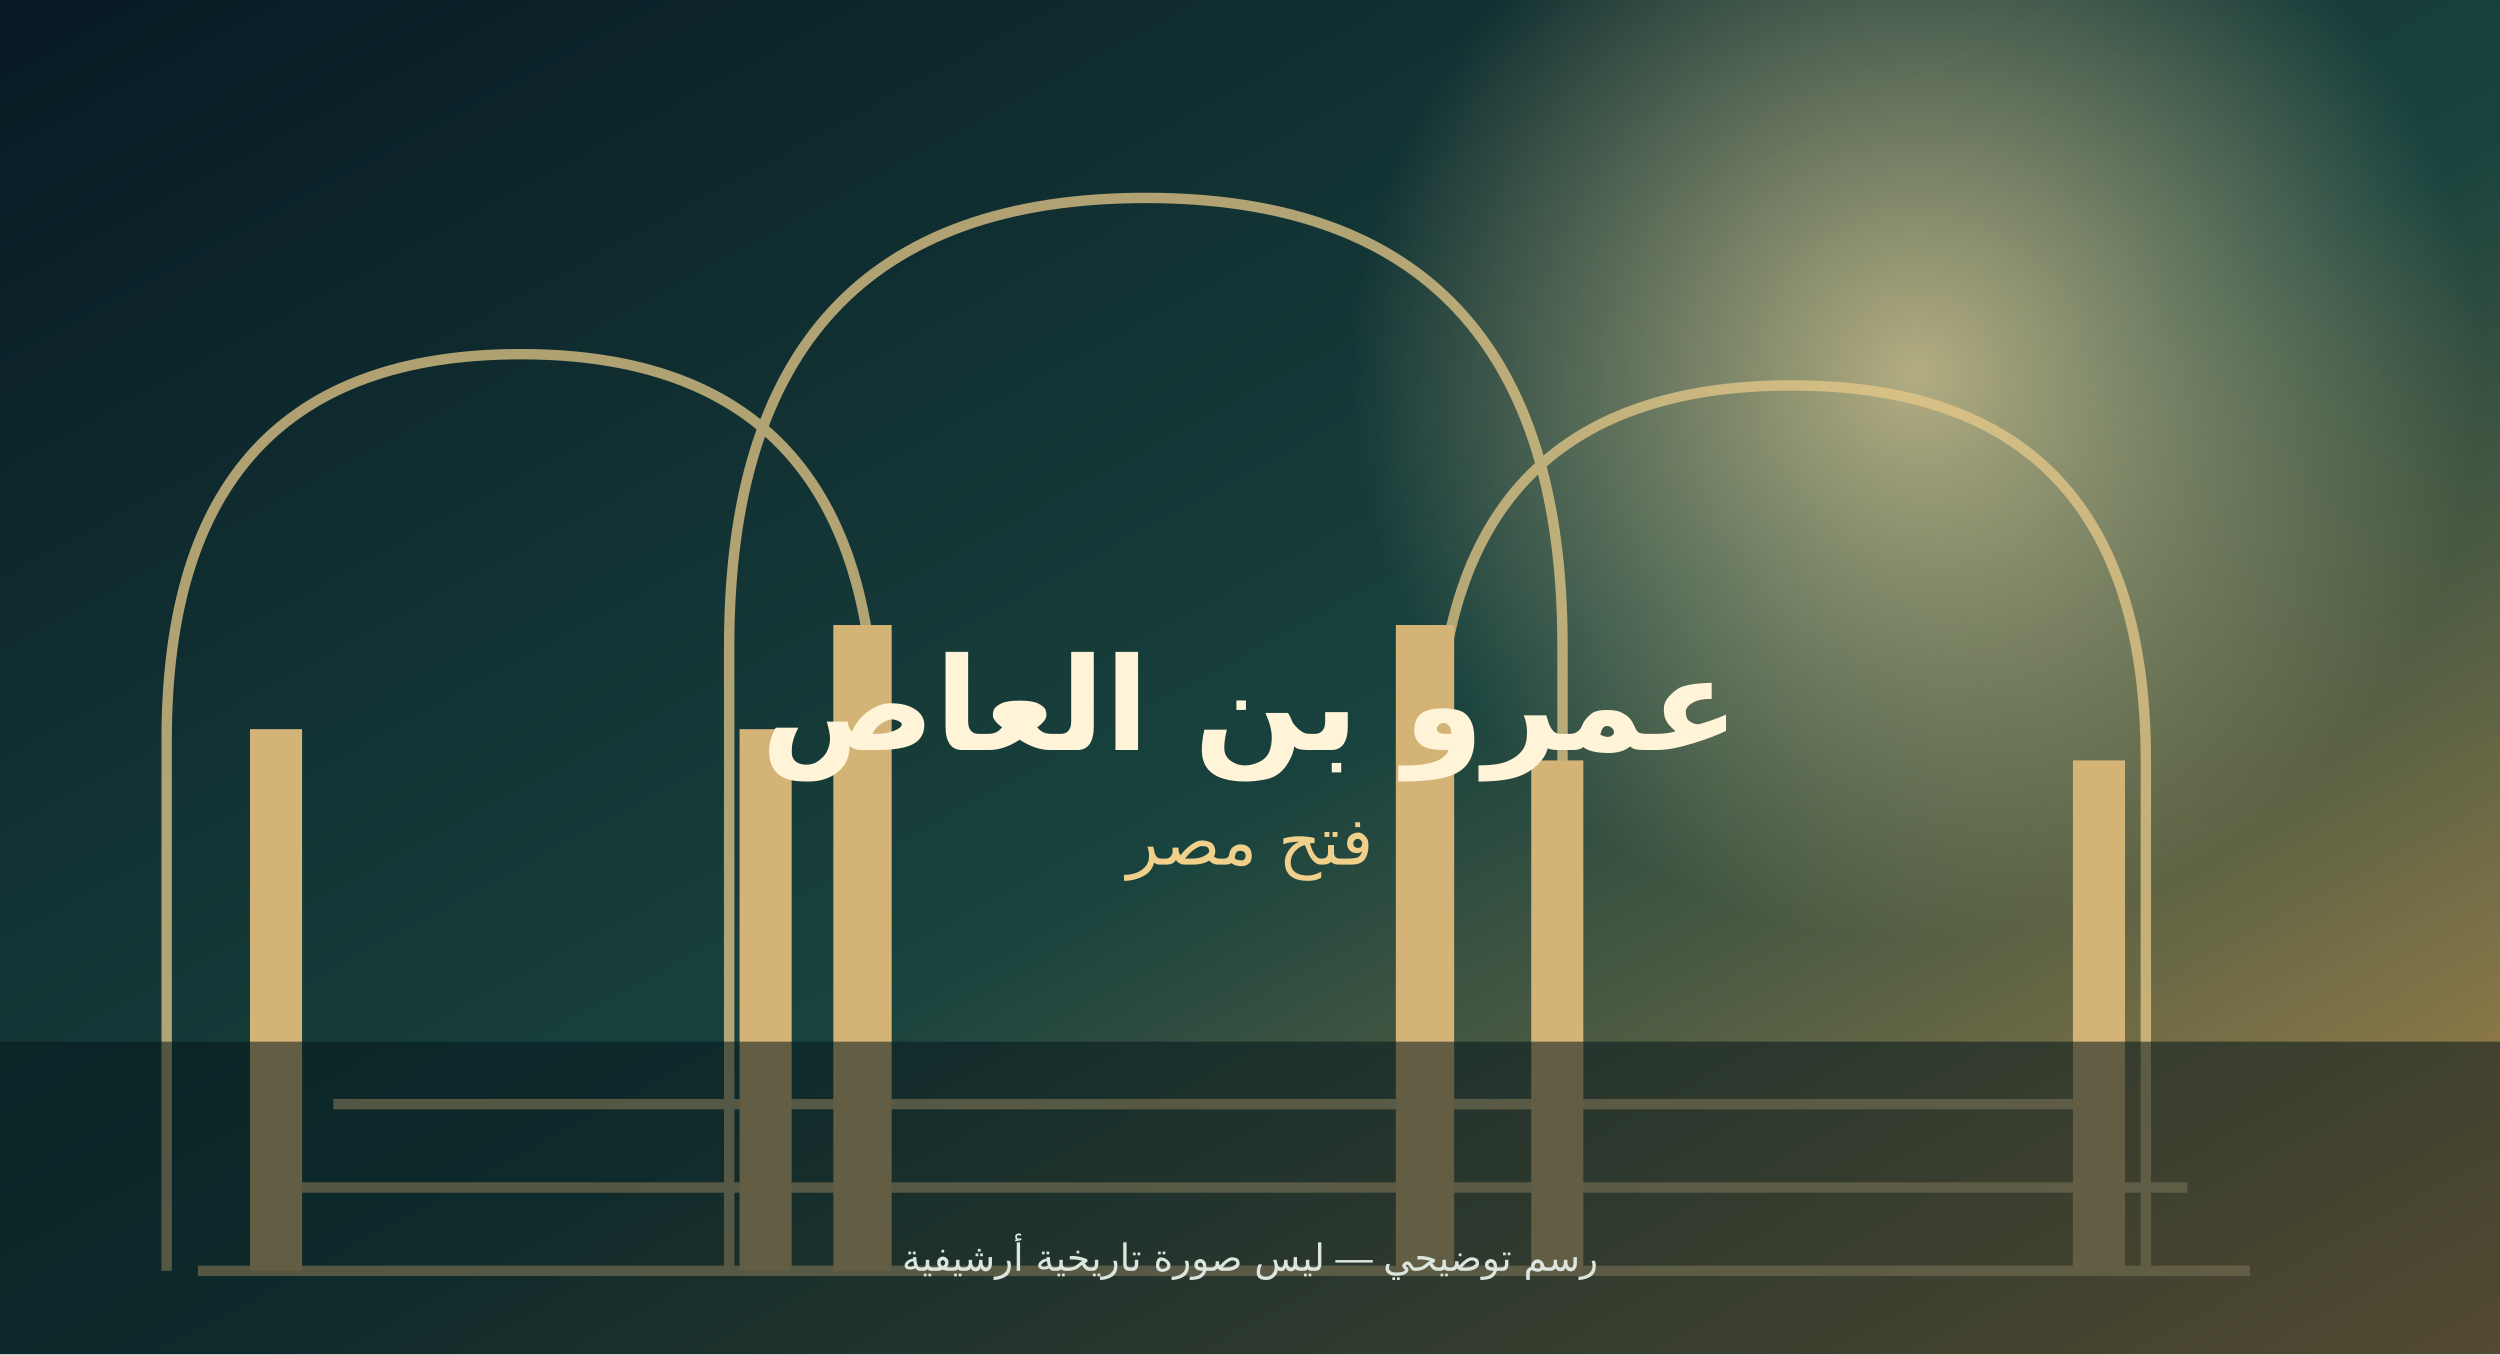
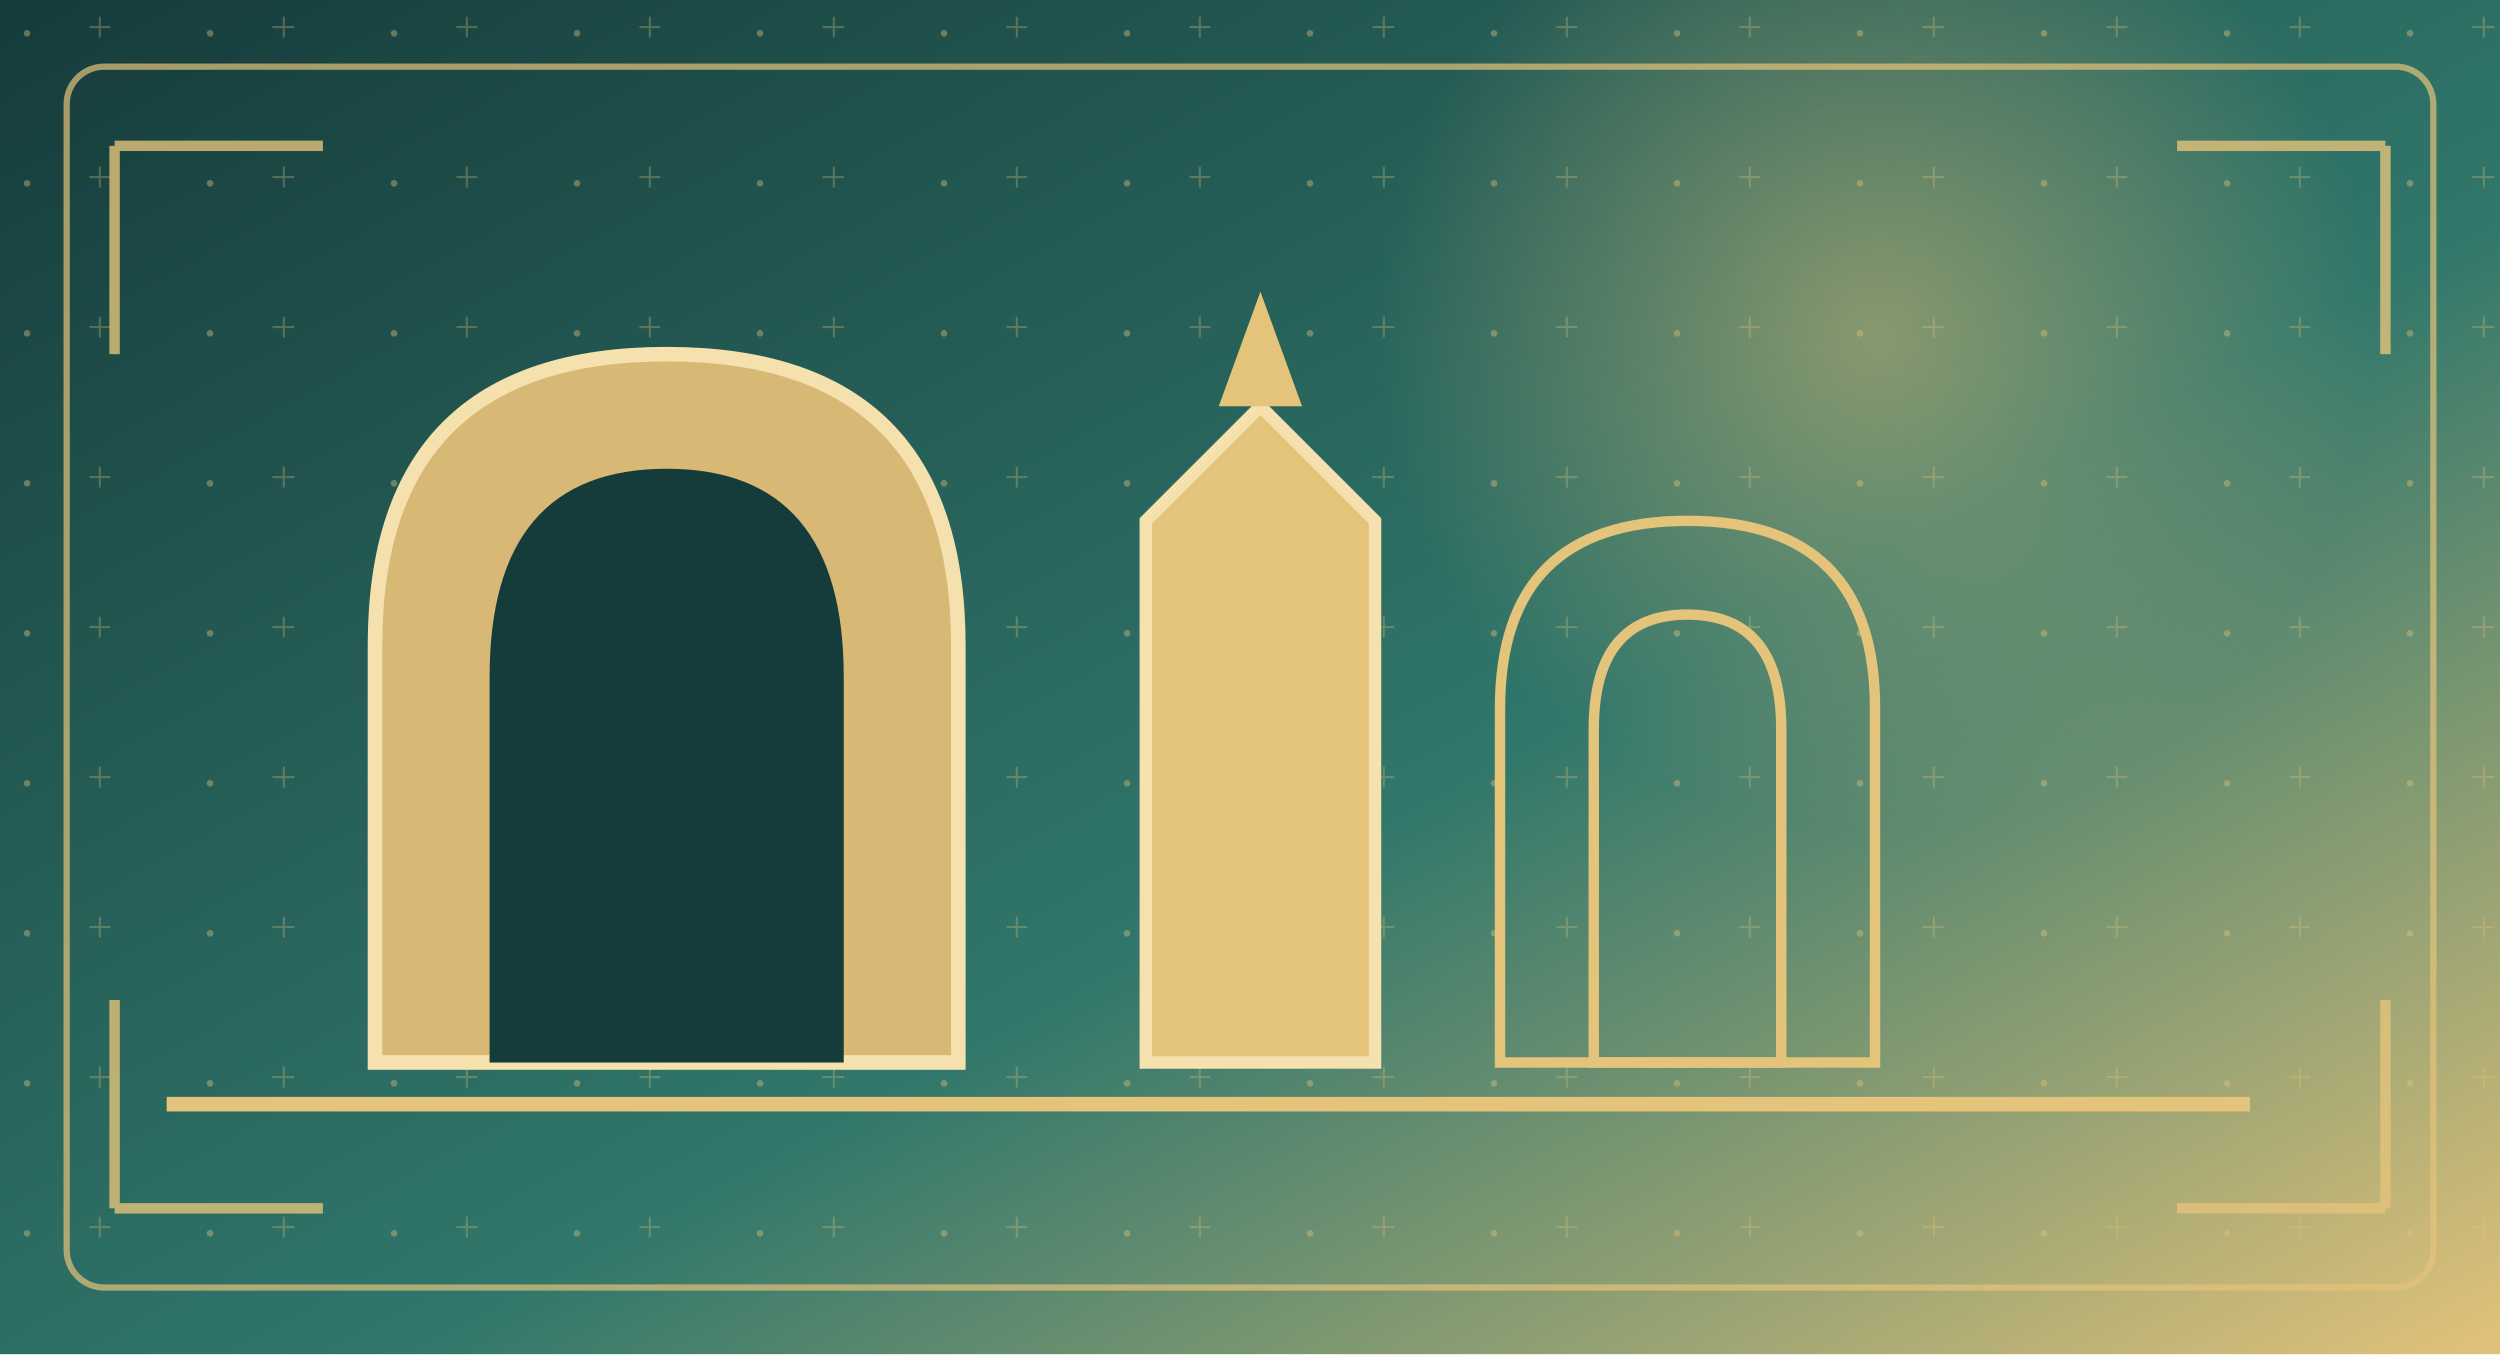
- <svg xmlns="http://www.w3.org/2000/svg" width="1200" height="650" viewBox="0 0 1200 650" role="img" aria-labelledby="title desc">
+ <svg xmlns="http://www.w3.org/2000/svg" width="1200" height="650" viewBox="0 0 1200 650" role="presentation" aria-hidden="true">
  <defs>
    <linearGradient id="bg" x1="0" y1="0" x2="1" y2="1">
-       <stop stop-color="#071923" />
-       <stop offset=".55" stop-color="#19433e" />
-       <stop offset="1" stop-color="#b28a4b" />
+       <stop stop-color="#153b3b" />
+       <stop offset=".58" stop-color="#31776b" />
+       <stop offset="1" stop-color="#e4c37a" />
    </linearGradient>
    <radialGradient id="glow">
-       <stop stop-color="#f0d79c" stop-opacity=".72" />
-       <stop offset="1" stop-color="#f0d79c" stop-opacity="0" />
+       <stop stop-color="#e4c37a" stop-opacity=".5" />
+       <stop offset="1" stop-color="#e4c37a" stop-opacity="0" />
    </radialGradient>
+     <pattern id="stars" width="88" height="72" patternUnits="userSpaceOnUse">
+       <circle cx="13" cy="16" r="1.6" fill="#e4c37a" opacity=".4" />
+       <path d="M48 8v10m-5-5h10" stroke="#e4c37a" opacity=".3" />
+     </pattern>
  </defs>
  <rect width="1200" height="650" fill="url(#bg)" />
-   <circle cx="920" cy="180" r="270" fill="url(#glow)" />
-   <g fill="none" stroke="#e6c888" stroke-width="5" opacity=".75">
-     <path d="M80 610V355Q80 170 250 170Q420 170 420 355V610" />
-     <path d="M350 610V310Q350 95 550 95Q750 95 750 310V610" />
-     <path d="M690 610V365Q690 185 860 185Q1030 185 1030 365V610" />
-     <path d="M95 610H1080M125 570H1050M160 530H1010" />
+   <rect width="1200" height="650" fill="url(#stars)" />
+   <circle cx="900" cy="160" r="240" fill="url(#glow)" />
+   <path d="M180 510V310Q180 170 320 170Q460 170 460 310V510Z" fill="#d7b875" stroke="#f4e1ad" stroke-width="7" />
+   <path d="M235 510V325Q235 225 320 225Q405 225 405 325V510Z" fill="#153b3b" />
+   <path d="M550 510V250L605 195L660 250V510Z" fill="#e4c37a" stroke="#f4e1ad" stroke-width="6" />
+   <path d="M585 195L605 140L625 195Z" fill="#e4c37a" />
+   <g fill="none" stroke="#e4c37a" stroke-width="5">
+     <path d="M720 510V340Q720 250 810 250Q900 250 900 340V510Z" />
+     <path d="M765 510V350Q765 295 810 295Q855 295 855 350V510Z" />
  </g>
-   <g fill="#d4b476">
-     <rect x="120" y="350" width="25" height="260" />
-     <rect x="355" y="350" width="25" height="260" />
-     <rect x="400" y="300" width="28" height="310" />
-     <rect x="670" y="300" width="28" height="310" />
-     <rect x="735" y="365" width="25" height="245" />
-     <rect x="995" y="365" width="25" height="245" />
-   </g>
-   <rect y="500" width="1200" height="150" fill="#06151c" opacity=".55" />
-   <text x="600" y="360" text-anchor="middle" fill="#fff4d8" font-family="Cairo,Arial,sans-serif" font-size="62" font-weight="800">عمرو بن العاص</text>
-   <text x="600" y="415" text-anchor="middle" fill="#f1d08c" font-family="Cairo,Arial,sans-serif" font-size="32">فتح مصر</text>
-   <text x="600" y="610" text-anchor="middle" fill="#dce6df" font-family="Cairo,Arial,sans-serif" font-size="18">رسم توضيحي — ليس صورة تاريخية أرشيفية</text>
+   <path d="M80 530H1080" stroke="#e4c37a" stroke-width="7" />
+   <rect x="32" y="32" width="1136" height="586" rx="18" fill="none" stroke="#e4c37a" stroke-width="3" opacity=".7" />
+   <path d="M55 70H155M55 70V170M1145 70H1045M1145 70V170M55 580H155M55 580V480M1145 580H1045M1145 580V480" fill="none" stroke="#e4c37a" stroke-width="5" opacity=".8" />
</svg>
